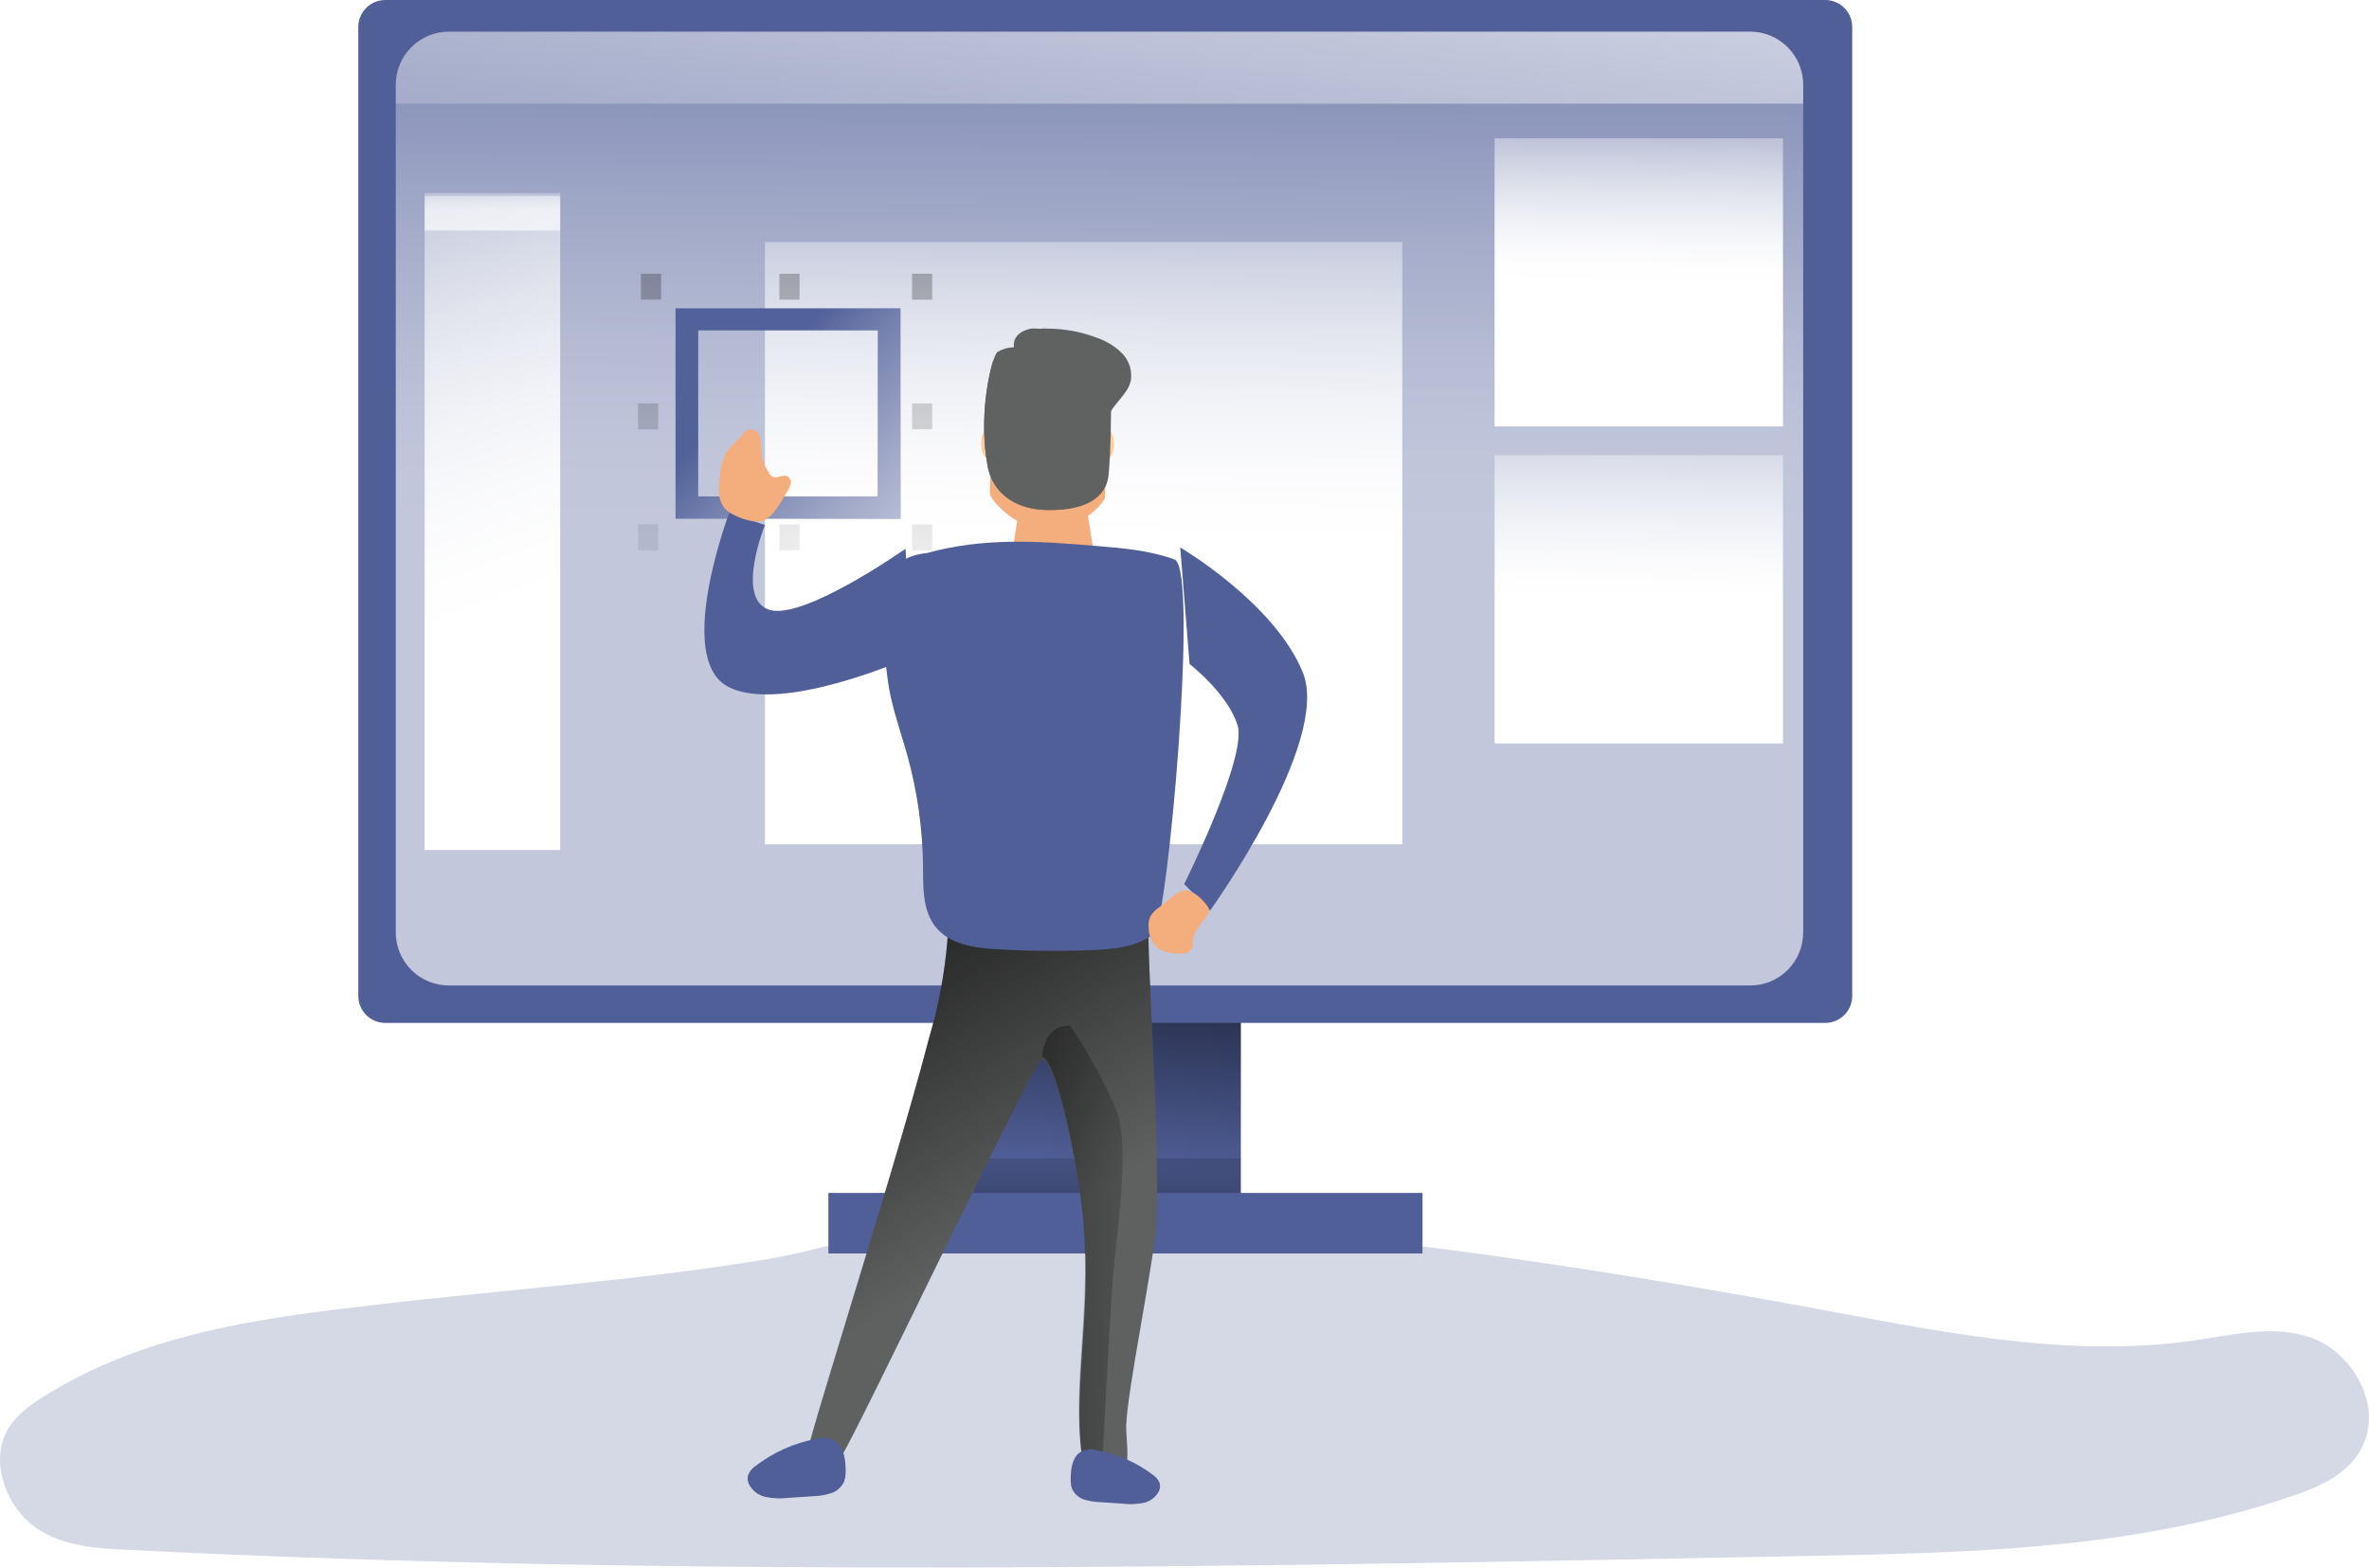
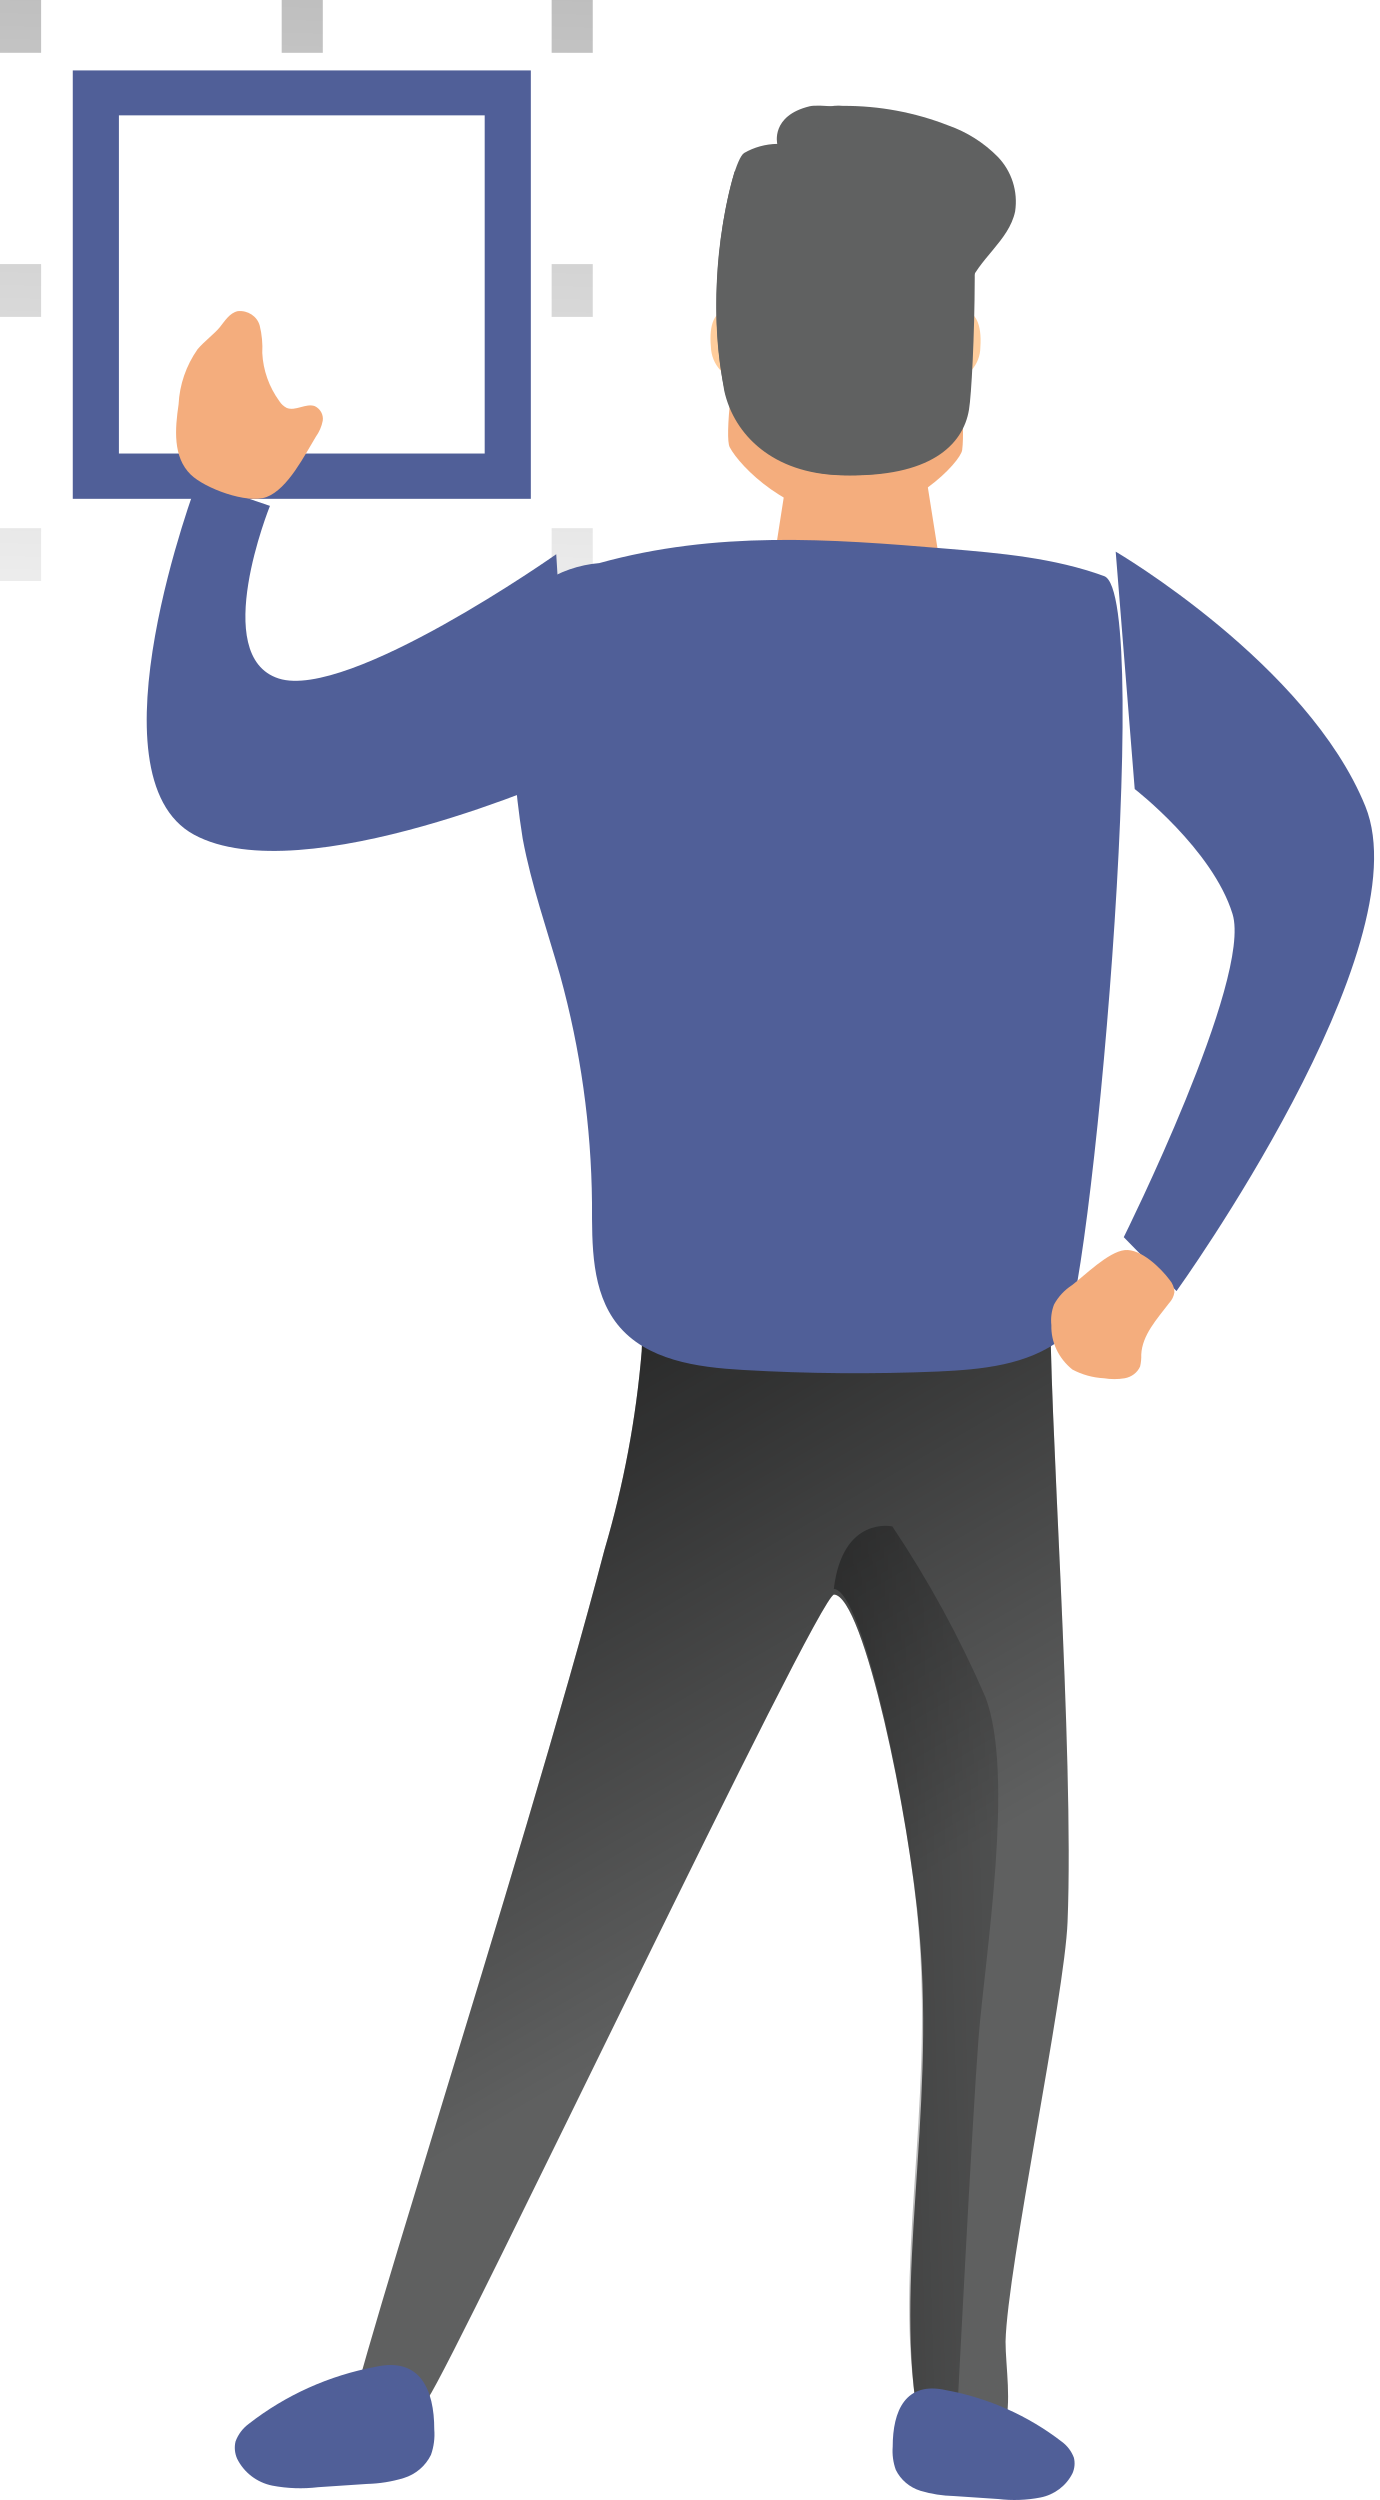
- <svg xmlns="http://www.w3.org/2000/svg" width="822" height="544" viewBox="0 0 822 544" fill="none">
-   <path opacity="0.24" d="M131.972 452.613C91.511 457.283 49.809 462.419 14.204 485.264C9.439 488.328 4.6 491.942 1.971 497.458C-3.305 508.553 2.683 523.177 11.977 529.855C21.27 536.533 32.737 537.294 43.674 537.844C238.419 547.586 433.456 543.761 628.366 539.957C684.967 538.858 742.464 537.59 796.71 518.718C806.46 515.337 817.177 510.265 820.847 499.212C825.649 484.757 814.694 468.737 801.913 464.236C789.132 459.735 775.493 463.095 762.274 465.06C716.372 471.886 670.069 461.446 624.367 453.099C534.901 436.784 442.074 423.512 351.457 421.039C320.564 420.215 294.181 432.515 263.944 437.376C220.288 444.434 175.865 447.541 131.972 452.613Z" fill="#505F98" />
-   <rect x="332.468" y="342" width="98.068" height="82" fill="#505F98" />
-   <rect x="332.468" y="342" width="98.068" height="82" fill="url(#paint0_linear)" />
-   <rect x="124.324" width="518.359" height="355" rx="9.37" fill="#505F98" />
-   <path opacity="0.65" d="M625.671 29.438V323.562C625.688 328.443 623.764 333.129 620.324 336.588C616.884 340.047 612.21 341.994 607.334 342H155.671C150.796 341.989 146.126 340.04 142.687 336.582C139.248 333.125 137.322 328.441 137.333 323.562V29.438C137.322 24.559 139.248 19.875 142.687 16.418C146.126 12.96 150.796 11.011 155.671 11H607.334C612.21 11.005 616.884 12.953 620.324 16.412C623.764 19.87 625.688 24.557 625.671 29.438V29.438Z" fill="url(#paint1_linear)" />
-   <rect x="287.437" y="414" width="206.143" height="21" fill="#505F98" />
-   <rect x="332.468" y="402" width="98.068" height="12" fill="url(#paint2_linear)" />
-   <path d="M625.671 29.513V36H137.333V29.513C137.322 24.614 139.248 19.912 142.687 16.44C146.126 12.968 150.797 11.011 155.672 11H607.332C612.209 11.006 616.883 12.96 620.324 16.434C623.764 19.907 625.688 24.613 625.671 29.513V29.513Z" fill="url(#paint3_linear)" />
-   <rect x="147.34" y="68" width="47.033" height="227" fill="url(#paint4_linear)" />
-   <rect x="265.422" y="84" width="221.153" height="209" fill="url(#paint5_linear)" />
-   <rect x="316.457" y="182" width="7.005" height="9" fill="url(#paint6_linear)" />
-   <rect x="316.457" y="140" width="7.005" height="9" fill="url(#paint7_linear)" />
-   <rect x="221.391" y="182" width="7.005" height="9" fill="url(#paint8_linear)" />
-   <rect x="221.391" y="140" width="7.005" height="9" fill="url(#paint9_linear)" />
-   <rect x="316.457" y="95" width="7.005" height="9" fill="url(#paint10_linear)" />
-   <rect x="222.392" y="95" width="7.005" height="9" fill="url(#paint11_linear)" />
-   <rect x="270.425" y="95" width="7.005" height="9" fill="url(#paint12_linear)" />
-   <rect x="270.425" y="182" width="7.005" height="9" fill="url(#paint13_linear)" />
-   <path fill-rule="evenodd" clip-rule="evenodd" d="M234.401 180H312.455V107H234.401V180ZM304.593 172.282H242.263V114.656H304.593V172.282Z" fill="#505F98" />
-   <path fill-rule="evenodd" clip-rule="evenodd" d="M234.401 180H312.455V107H234.401V180ZM304.593 172.282H242.263V114.656H304.593V172.282Z" fill="url(#paint14_linear)" />
-   <rect x="518.597" y="48" width="100.069" height="100" fill="url(#paint15_linear)" />
-   <rect x="518.597" y="158" width="100.069" height="100" fill="url(#paint16_linear)" />
-   <rect opacity="0.65" x="147.34" y="67" width="47.033" height="13" fill="url(#paint17_linear)" />
-   <path d="M258.059 228C257.386 224.436 256.96 219.39 258.254 219.043C260.982 218.275 258.059 228 258.059 228Z" fill="#28353D" />
-   <path d="M401.318 423.507C400.832 436.102 391.07 482.388 390.753 495.004C390.753 499.202 391.873 505.647 390.52 509.698C387.731 518.284 377.842 517.108 376.553 512.049L376.067 509.53C371.482 485.012 378.856 457.198 376.067 425.186C374.398 405.643 366.621 367.963 361.529 367.711C358.845 367.711 297.588 496.851 292.263 504.807C289.643 508.817 282.268 508.187 278.697 511.42C275.126 514.652 308.449 413.515 322.416 360.07C325.674 349.039 327.798 337.709 328.755 326.252C329.136 319.64 327.002 317.415 333.108 315.463C337.334 314.119 343.188 314.497 347.71 314.182C352.633 313.804 398.423 313.72 398.423 316.953C397.979 334.502 402.501 394.412 401.318 423.507Z" fill="#606161" />
-   <path d="M401.318 423.507C400.832 436.102 391.07 482.388 390.753 495.004C390.753 499.202 391.873 505.647 390.52 509.698C387.731 518.284 377.842 517.108 376.553 512.049L376.067 509.53C371.482 485.012 378.856 457.198 376.067 425.186C374.398 405.643 366.621 367.963 361.529 367.711C358.845 367.711 297.588 496.851 292.263 504.807C289.643 508.817 282.268 508.187 278.697 511.42C275.126 514.652 308.449 413.515 322.416 360.07C325.674 349.039 327.798 337.709 328.755 326.252C329.136 319.64 327.002 317.415 333.108 315.463C337.334 314.119 343.188 314.497 347.71 314.182C352.633 313.804 398.423 313.72 398.423 316.953C397.979 334.502 402.501 394.412 401.318 423.507Z" fill="url(#paint18_linear)" />
-   <path d="M347.245 155.148C346.86 151.163 344.977 149 343.137 149C341.298 149 340.164 151.12 340.549 155.148C340.636 158.122 342.88 160.597 345.854 161C347.716 161 347.651 159.134 347.245 155.148Z" fill="#FFCD9C" />
-   <path d="M379.639 155.159C379.889 151.166 381.726 149 383.625 149C385.524 149 386.755 151.124 386.463 155.159C386.437 158.173 384.191 160.687 381.246 161C379.368 161 379.347 159.152 379.639 155.159Z" fill="#FFCD9C" />
-   <path d="M383.363 172.672C383.104 174.777 374.189 184 364.044 184C353.899 184 345.523 175.577 343.753 172.208C341.983 168.839 349.107 125.505 353.23 121.884C357.352 118.262 374.06 120.641 375.463 122.558C378.83 127.085 384.464 164.27 383.363 172.672Z" fill="#F4AD7D" />
-   <path d="M379.169 139.977C377.79 140.639 372.375 126.842 371.239 124.525C370.103 122.208 370.285 119.829 371.665 119.167C373.044 118.505 375.072 119.871 376.208 122.167C377.344 124.463 380.528 139.336 379.169 139.977Z" fill="#FFCD9C" />
-   <path d="M348.799 138.987C347.369 138.501 351.156 124.179 351.982 121.703C352.808 119.228 354.662 117.599 356.012 118.086C357.362 118.573 357.926 120.984 357.1 123.481C356.274 125.977 350.149 139.474 348.799 138.987Z" fill="#FFCD9C" />
-   <path d="M354.476 171H376.24L379.501 191.622C367.645 198.005 360.732 197.301 351.482 190.214L354.476 171Z" fill="#F4AD7D" />
-   <path d="M363.49 175.13C363.49 174.75 364.395 174.43 365.491 174.43C366.587 174.43 367.493 174.75 367.493 175.13C367.493 175.51 366.611 175.57 365.491 175.57C364.371 175.57 363.49 175.53 363.49 175.13Z" fill="#F4AD7D" />
-   <path d="M384.523 165.808C385.347 160.894 386.691 125.708 383.396 121.051C380.1 116.394 360.372 113.381 357.38 114.108C350.681 115.731 351.852 120.517 351.852 120.517C349.861 120.547 347.912 121.084 346.194 122.076C343.896 123.615 339.061 145.79 342.92 162.56C344.655 170.102 351.484 176.66 363.277 176.981C377.802 177.365 383.526 171.896 384.523 165.808Z" fill="#606161" />
-   <path d="M357.462 115.762C359.021 114.448 361.041 113.828 363.061 114.041C369.194 114.008 375.278 115.14 380.996 117.376C384.166 118.488 387.045 120.311 389.416 122.708C391.803 125.173 392.902 128.627 392.384 132.034C391.331 137.047 386.069 140.148 384.343 144.97C382.954 148.837 383.943 152.575 383.985 156.463C384.013 159.606 383.788 162.746 383.311 165.852C382.343 171.906 376.807 177.344 362.598 176.983C351.147 176.664 344.516 170.143 342.832 162.644C340.552 150.198 341.15 137.389 344.579 125.215C350.751 126.648 357.065 127.361 363.398 127.339C370.113 127.395 376.809 126.611 383.332 125.002C384.448 131.503 384.427 144.524 384.069 154.253" fill="#606161" />
-   <path d="M321.513 191.954C318.079 192.241 314.771 193.384 311.888 195.28C306.951 199.171 306.576 206.43 306.659 212.748C306.49 221.501 307.096 230.252 308.471 238.897C309.951 246.826 312.638 254.441 314.847 262.202C318.328 274.831 320.155 287.862 320.284 300.966C320.284 308.162 320.159 316.07 324.639 321.697C329.535 327.806 338.201 328.998 345.993 329.438C357.056 330.086 368.16 330.17 379.223 329.709C386.64 329.375 394.536 328.643 400.411 324.082C405.099 320.442 416.078 197.288 407.557 194.171C399.036 191.054 389.869 190.259 380.827 189.506C360.556 187.791 341.472 186.431 321.513 191.954Z" fill="#505F98" />
-   <path d="M386.153 443.291C385.066 457.255 382.474 508 382.474 508L375.869 507.77C371.333 483.39 378.628 455.732 375.869 423.899C374.218 404.465 366.526 366.996 361.489 366.746C362.993 354.221 371.459 356.1 371.459 356.1C377.615 365.294 382.925 375.026 387.323 385.178C392.361 398.37 387.261 429.263 386.153 443.291Z" fill="url(#paint19_linear)" />
-   <path d="M261.796 509.024C260.764 509.786 259.981 510.83 259.544 512.025C259.309 513.009 259.404 514.04 259.815 514.965C260.981 517.326 263.191 519.019 265.799 519.55C268.376 520.04 271.014 520.131 273.618 519.818L281.959 519.262C284.081 519.212 286.186 518.873 288.215 518.255C290.245 517.627 291.921 516.198 292.844 514.308C293.335 512.916 293.527 511.438 293.407 509.969C293.407 503.164 290.988 497.634 283.44 499.299C275.533 500.765 268.105 504.102 261.796 509.024V509.024Z" fill="#505F98" />
-   <path d="M400.334 512.063C401.281 512.759 402 513.709 402.401 514.797C402.615 515.682 402.531 516.611 402.162 517.446C401.099 519.584 399.069 521.114 396.678 521.579C394.321 522.035 391.904 522.121 389.519 521.834L381.947 521.325C380.021 521.284 378.11 520.985 376.268 520.435C374.411 519.864 372.881 518.566 372.046 516.853C371.598 515.595 371.421 514.26 371.524 512.932C371.524 506.785 373.7 501.72 380.641 503.288C387.837 504.619 394.595 507.63 400.334 512.063V512.063Z" fill="#505F98" />
-   <path d="M409.522 190C409.522 190 442.237 209.163 452.063 233.389C461.888 257.614 419.883 316 419.883 316L410.895 306.814C410.895 306.814 432.82 262.759 429.43 251.74C426.04 240.721 412.761 230.452 412.761 230.452L409.522 190Z" fill="#505F98" />
-   <path d="M316.457 227.859C316.457 227.859 270.969 248.24 252.484 238.238C233.999 228.237 253.029 178 253.029 178L265.409 182.202C265.409 182.202 255.065 207.815 266.898 211.618C278.732 215.421 314.191 190.438 314.191 190.438L316.457 227.859Z" fill="#505F98" />
-   <path d="M402.098 314.976C400.789 315.826 399.729 316.968 399.013 318.297C398.583 319.425 398.428 320.629 398.56 321.819C398.48 324.709 399.795 327.479 402.141 329.367C403.789 330.25 405.636 330.76 407.534 330.857C408.697 331.048 409.887 331.048 411.05 330.857C412.237 330.646 413.228 329.888 413.682 328.844C413.837 328.183 413.903 327.507 413.877 326.831C414.028 323.51 416.53 320.793 418.601 318.076C419.101 317.551 419.424 316.9 419.529 316.204C419.517 315.434 419.228 314.69 418.709 314.091C417.307 312.199 413.833 308.717 411.05 309.018C408.268 309.32 404.255 313.326 402.098 314.976Z" fill="#F4AD7D" />
-   <path d="M273.216 170.435C273.809 169.611 274.213 168.679 274.403 167.698C274.554 166.683 274.017 165.687 273.063 165.211C271.547 164.647 269.745 166.13 268.251 165.504C267.745 165.235 267.322 164.846 267.021 164.375C265.256 161.945 264.244 159.093 264.098 156.143C264.184 154.571 264.036 152.995 263.659 151.463C263.215 149.886 261.631 148.849 259.924 149.018C258.518 149.331 257.727 150.689 256.848 151.776C255.969 152.863 254.211 154.158 253.069 155.516C251.118 158.307 250.002 161.55 249.839 164.898C249.224 169.077 248.828 173.861 251.904 176.87C254.277 179.189 261.506 181.927 264.823 180.694C268.493 179.315 271.371 173.444 273.216 170.435Z" fill="#F4AD7D" />
+ <svg xmlns="http://www.w3.org/2000/svg" width="235" height="426" viewBox="0 0 235 426" fill="none">
+   <rect x="94" y="90" width="7.005" height="9" fill="url(#paint0_linear)" />
+   <rect x="94" y="45" width="7.005" height="9" fill="url(#paint1_linear)" />
+   <rect y="90" width="7.005" height="9" fill="url(#paint2_linear)" />
+   <rect y="45" width="7.005" height="9" fill="url(#paint3_linear)" />
+   <rect x="94" width="7.005" height="9" fill="url(#paint4_linear)" />
+   <rect width="7.005" height="9" fill="url(#paint5_linear)" />
+   <rect x="48" width="7.005" height="9" fill="url(#paint6_linear)" />
+   <path fill-rule="evenodd" clip-rule="evenodd" d="M12.4 85H90.454V12H12.4V85ZM82.592 77.282H20.262V19.656H82.592V77.282Z" fill="#505F98" />
+   <path d="M38.651 132C37.978 128.436 37.553 123.39 38.846 123.043C41.574 122.275 38.651 132 38.651 132Z" fill="#28353D" />
+   <path d="M181.911 327.507C181.425 340.102 171.662 386.388 171.345 399.004C171.345 403.202 172.465 409.647 171.113 413.698C168.324 422.284 158.434 421.108 157.145 416.049L156.659 413.53C152.074 389.012 159.449 361.198 156.659 329.186C154.99 309.643 147.214 271.963 142.122 271.711C139.438 271.711 78.18 400.851 72.855 408.807C70.235 412.817 62.861 412.187 59.289 415.42C55.718 418.652 89.041 317.515 103.009 264.07C106.266 253.039 108.39 241.709 109.348 230.252C109.728 223.64 107.594 221.415 113.701 219.463C117.927 218.119 123.78 218.497 128.302 218.182C133.226 217.804 179.016 217.72 179.016 220.953C178.572 238.502 183.094 298.412 181.911 327.507Z" fill="#606161" />
+   <path d="M181.911 327.507C181.425 340.102 171.662 386.388 171.345 399.004C171.345 403.202 172.465 409.647 171.113 413.698C168.324 422.284 158.434 421.108 157.145 416.049L156.659 413.53C152.074 389.012 159.449 361.198 156.659 329.186C154.99 309.643 147.214 271.963 142.122 271.711C139.438 271.711 78.18 400.851 72.855 408.807C70.235 412.817 62.861 412.187 59.289 415.42C55.718 418.652 89.041 317.515 103.009 264.07C106.266 253.039 108.39 241.709 109.348 230.252C109.728 223.64 107.594 221.415 113.701 219.463C117.927 218.119 123.78 218.497 128.302 218.182C133.226 217.804 179.016 217.72 179.016 220.953C178.572 238.502 183.094 298.412 181.911 327.507Z" fill="url(#paint7_linear)" />
+   <path d="M127.838 59.148C127.452 55.163 125.57 53 123.73 53C121.89 53 120.756 55.12 121.141 59.148C121.229 62.122 123.473 64.597 126.447 65C128.308 65 128.244 63.134 127.838 59.148Z" fill="#FFCD9C" />
+   <path d="M160.231 59.159C160.482 55.166 162.318 53 164.217 53C166.116 53 167.348 55.124 167.056 59.159C167.029 62.173 164.784 64.687 161.838 65C159.96 65 159.939 63.152 160.231 59.159Z" fill="#FFCD9C" />
+   <path d="M163.956 76.672C163.697 78.777 154.782 88 144.637 88C134.491 88 126.116 79.578 124.346 76.208C122.576 72.839 129.699 29.506 133.822 25.884C137.945 22.262 154.652 24.642 156.056 26.558C159.423 31.085 165.057 68.27 163.956 76.672Z" fill="#F4AD7D" />
+   <path d="M159.762 43.977C158.383 44.639 152.967 30.842 151.831 28.525C150.696 26.208 150.878 23.829 152.257 23.167C153.637 22.505 155.665 23.87 156.801 26.167C157.937 28.463 161.121 43.336 159.762 43.977Z" fill="#FFCD9C" />
+   <path d="M129.392 42.987C127.961 42.501 131.749 28.179 132.575 25.703C133.401 23.228 135.255 21.599 136.605 22.086C137.954 22.573 138.519 24.984 137.693 27.48C136.866 29.977 130.741 43.474 129.392 42.987Z" fill="#FFCD9C" />
+   <path d="M135.069 75H156.832L160.094 95.622C148.238 102.005 141.325 101.301 132.074 94.214L135.069 75Z" fill="#F4AD7D" />
+   <path d="M144.083 79.13C144.083 78.75 144.988 78.43 146.084 78.43C147.18 78.43 148.085 78.75 148.085 79.13C148.085 79.51 147.204 79.57 146.084 79.57C144.964 79.57 144.083 79.53 144.083 79.13Z" fill="#F4AD7D" />
+   <path d="M165.116 69.808C165.939 64.894 167.284 29.708 163.988 25.051C160.693 20.394 140.965 17.381 137.973 18.108C131.274 19.732 132.445 24.517 132.445 24.517C130.454 24.547 128.504 25.084 126.786 26.076C124.488 27.615 119.654 49.79 123.513 66.56C125.247 74.102 132.076 80.66 143.87 80.981C158.395 81.365 164.118 75.896 165.116 69.808Z" fill="#606161" />
+   <path d="M138.054 19.762C139.614 18.448 141.634 17.828 143.654 18.041C149.786 18.008 155.87 19.14 161.588 21.376C164.759 22.488 167.638 24.311 170.008 26.708C172.396 29.173 173.495 32.627 172.976 36.034C171.924 41.047 166.661 44.148 164.935 48.971C163.546 52.837 164.535 56.575 164.578 60.463C164.605 63.606 164.38 66.746 163.904 69.852C162.936 75.906 157.399 81.344 143.191 80.983C131.739 80.664 125.109 74.143 123.425 66.644C121.145 54.198 121.743 41.389 125.172 29.215C131.343 30.648 137.658 31.361 143.991 31.339C150.706 31.395 157.402 30.61 163.925 29.003C165.041 35.503 165.02 48.524 164.662 58.254" fill="#606161" />
+   <path d="M102.106 95.954C98.672 96.241 95.364 97.384 92.481 99.28C87.543 103.171 87.168 110.43 87.251 116.748C87.082 125.501 87.689 134.252 89.064 142.897C90.543 150.826 93.231 158.441 95.439 166.202C98.92 178.831 100.748 191.862 100.877 204.966C100.877 212.162 100.752 220.07 105.231 225.697C110.127 231.806 118.794 232.998 126.586 233.438C137.648 234.086 148.753 234.17 159.816 233.709C167.233 233.375 175.129 232.643 181.004 228.082C185.691 224.442 196.671 101.288 188.15 98.171C179.629 95.054 170.462 94.259 161.42 93.506C141.149 91.791 122.065 90.431 102.106 95.954Z" fill="#505F98" />
+   <path d="M166.745 347.291C165.658 361.255 163.067 412 163.067 412L156.462 411.77C151.926 387.39 159.221 359.732 156.462 327.899C154.81 308.465 147.118 270.996 142.081 270.746C143.586 258.221 152.051 260.1 152.051 260.1C158.208 269.294 163.518 279.026 167.916 289.178C172.953 302.37 167.853 333.263 166.745 347.291Z" fill="url(#paint8_linear)" />
+   <path d="M42.388 413.024C41.357 413.786 40.574 414.83 40.136 416.025C39.901 417.009 39.997 418.04 40.407 418.965C41.574 421.326 43.784 423.019 46.392 423.55C48.968 424.04 51.606 424.131 54.211 423.818L62.552 423.262C64.674 423.212 66.779 422.873 68.807 422.255C70.837 421.627 72.513 420.198 73.436 418.308C73.927 416.916 74.119 415.438 73.999 413.969C73.999 407.164 71.58 401.634 64.032 403.299C56.125 404.765 48.698 408.102 42.388 413.024V413.024Z" fill="#505F98" />
+   <path d="M180.926 416.063C181.874 416.759 182.592 417.709 182.993 418.797C183.208 419.682 183.124 420.611 182.754 421.446C181.691 423.584 179.662 425.114 177.271 425.579C174.914 426.035 172.497 426.121 170.112 425.834L162.539 425.325C160.613 425.284 158.702 424.985 156.86 424.435C155.003 423.864 153.474 422.566 152.639 420.853C152.191 419.595 152.013 418.26 152.116 416.932C152.116 410.785 154.292 405.72 161.234 407.288C168.43 408.619 175.187 411.63 180.926 416.063V416.063Z" fill="#505F98" />
+   <path d="M190.114 94C190.114 94 222.83 113.163 232.655 137.389C242.481 161.614 200.476 220 200.476 220L191.487 210.814C191.487 210.814 213.412 166.759 210.023 155.74C206.633 144.721 193.354 134.452 193.354 134.452L190.114 94Z" fill="#505F98" />
+   <path d="M97.05 131.859C97.05 131.859 51.561 152.24 33.076 142.238C14.591 132.237 33.622 82 33.622 82L46.001 86.202C46.001 86.202 35.657 111.815 47.491 115.618C59.325 119.421 94.784 94.439 94.784 94.439L97.05 131.859Z" fill="#505F98" />
+   <path d="M182.69 218.976C181.382 219.826 180.321 220.968 179.605 222.297C179.175 223.425 179.021 224.629 179.152 225.819C179.073 228.709 180.387 231.479 182.733 233.367C184.382 234.25 186.229 234.76 188.127 234.857C189.29 235.048 190.48 235.048 191.643 234.857C192.83 234.646 193.82 233.888 194.275 232.844C194.43 232.183 194.495 231.507 194.469 230.831C194.62 227.51 197.123 224.793 199.194 222.076C199.694 221.551 200.017 220.9 200.121 220.204C200.109 219.434 199.821 218.69 199.301 218.091C197.899 216.199 194.426 212.717 191.643 213.018C188.86 213.32 184.847 217.326 182.69 218.976Z" fill="#F4AD7D" />
+   <path d="M53.809 74.435C54.402 73.611 54.806 72.679 54.995 71.698C55.147 70.683 54.61 69.687 53.655 69.211C52.139 68.647 50.337 70.13 48.843 69.504C48.338 69.235 47.914 68.846 47.613 68.375C45.849 65.945 44.837 63.093 44.691 60.143C44.777 58.571 44.629 56.995 44.251 55.463C43.807 53.886 42.224 52.849 40.516 53.018C39.11 53.331 38.319 54.69 37.44 55.776C36.561 56.862 34.804 58.158 33.661 59.516C31.71 62.307 30.594 65.55 30.431 68.898C29.816 73.077 29.421 77.861 32.497 80.87C34.87 83.189 42.098 85.927 45.416 84.694C49.085 83.315 51.963 77.444 53.809 74.435Z" fill="#F4AD7D" />
  <defs>
-     <linearGradient id="paint0_linear" x1="454.603" y1="410.322" x2="465.024" y2="283.584" gradientUnits="userSpaceOnUse">
+     <linearGradient id="paint0_linear" x1="321.677" y1="143.704" x2="340.864" y2="-434.215" gradientUnits="userSpaceOnUse">
      <stop stop-color="#010101" stop-opacity="0.01" />
      <stop offset="0.95" stop-color="#010101" />
    </linearGradient>
-     <linearGradient id="paint1_linear" x1="52.89" y1="-52.483" x2="50.175" y2="397.071" gradientUnits="userSpaceOnUse">
-       <stop stop-color="white" stop-opacity="0.01" />
-       <stop offset="0.07" stop-color="white" stop-opacity="0.22" />
-       <stop offset="0.16" stop-color="white" stop-opacity="0.45" />
-       <stop offset="0.25" stop-color="white" stop-opacity="0.65" />
-       <stop offset="0.33" stop-color="white" stop-opacity="0.8" />
-       <stop offset="0.4" stop-color="white" stop-opacity="0.91" />
-       <stop offset="0.46" stop-color="white" stop-opacity="0.98" />
-       <stop offset="0.51" stop-color="white" />
-     </linearGradient>
-     <linearGradient id="paint2_linear" x1="-200.764" y1="385.073" x2="-200.664" y2="527.306" gradientUnits="userSpaceOnUse">
+     <linearGradient id="paint1_linear" x1="320.825" y1="141.045" x2="340.012" y2="-436.875" gradientUnits="userSpaceOnUse">
      <stop stop-color="#010101" stop-opacity="0.01" />
      <stop offset="0.95" stop-color="#010101" />
    </linearGradient>
-     <linearGradient id="paint3_linear" x1="951.649" y1="130.966" x2="985.834" y2="-276.145" gradientUnits="userSpaceOnUse">
-       <stop stop-color="white" stop-opacity="0.01" />
-       <stop offset="0.07" stop-color="white" stop-opacity="0.22" />
-       <stop offset="0.16" stop-color="white" stop-opacity="0.45" />
-       <stop offset="0.25" stop-color="white" stop-opacity="0.65" />
-       <stop offset="0.33" stop-color="white" stop-opacity="0.8" />
-       <stop offset="0.4" stop-color="white" stop-opacity="0.91" />
-       <stop offset="0.46" stop-color="white" stop-opacity="0.98" />
-       <stop offset="0.51" stop-color="white" />
-     </linearGradient>
-     <linearGradient id="paint4_linear" x1="124.769" y1="20.87" x2="262.776" y2="389.142" gradientUnits="userSpaceOnUse">
-       <stop stop-color="white" stop-opacity="0.01" />
-       <stop offset="0.07" stop-color="white" stop-opacity="0.22" />
-       <stop offset="0.16" stop-color="white" stop-opacity="0.45" />
-       <stop offset="0.25" stop-color="white" stop-opacity="0.65" />
-       <stop offset="0.33" stop-color="white" stop-opacity="0.8" />
-       <stop offset="0.4" stop-color="white" stop-opacity="0.91" />
-       <stop offset="0.46" stop-color="white" stop-opacity="0.98" />
-       <stop offset="0.51" stop-color="white" />
-     </linearGradient>
-     <linearGradient id="paint5_linear" x1="228.299" y1="43.99" x2="224.974" y2="326.698" gradientUnits="userSpaceOnUse">
-       <stop stop-color="white" stop-opacity="0.01" />
-       <stop offset="0.07" stop-color="white" stop-opacity="0.22" />
-       <stop offset="0.16" stop-color="white" stop-opacity="0.45" />
-       <stop offset="0.25" stop-color="white" stop-opacity="0.65" />
-       <stop offset="0.33" stop-color="white" stop-opacity="0.8" />
-       <stop offset="0.4" stop-color="white" stop-opacity="0.91" />
-       <stop offset="0.46" stop-color="white" stop-opacity="0.98" />
-       <stop offset="0.51" stop-color="white" />
-     </linearGradient>
-     <linearGradient id="paint6_linear" x1="544.134" y1="235.704" x2="563.321" y2="-342.215" gradientUnits="userSpaceOnUse">
+     <linearGradient id="paint2_linear" x1="227.711" y1="141.354" x2="246.928" y2="-436.565" gradientUnits="userSpaceOnUse">
      <stop stop-color="#010101" stop-opacity="0.01" />
      <stop offset="0.95" stop-color="#010101" />
    </linearGradient>
-     <linearGradient id="paint7_linear" x1="543.282" y1="236.045" x2="562.47" y2="-341.875" gradientUnits="userSpaceOnUse">
+     <linearGradient id="paint3_linear" x1="226.86" y1="138.694" x2="246.076" y2="-439.224" gradientUnits="userSpaceOnUse">
      <stop stop-color="#010101" stop-opacity="0.01" />
      <stop offset="0.95" stop-color="#010101" />
    </linearGradient>
-     <linearGradient id="paint8_linear" x1="449.103" y1="233.354" x2="468.319" y2="-344.565" gradientUnits="userSpaceOnUse">
+     <linearGradient id="paint4_linear" x1="319.886" y1="142.545" x2="339.102" y2="-435.373" gradientUnits="userSpaceOnUse">
      <stop stop-color="#010101" stop-opacity="0.01" />
      <stop offset="0.95" stop-color="#010101" />
    </linearGradient>
-     <linearGradient id="paint9_linear" x1="448.251" y1="233.694" x2="467.467" y2="-344.224" gradientUnits="userSpaceOnUse">
+     <linearGradient id="paint5_linear" x1="225.921" y1="140.236" x2="245.109" y2="-437.683" gradientUnits="userSpaceOnUse">
      <stop stop-color="#010101" stop-opacity="0.01" />
      <stop offset="0.95" stop-color="#010101" />
    </linearGradient>
-     <linearGradient id="paint10_linear" x1="542.344" y1="237.545" x2="561.56" y2="-340.373" gradientUnits="userSpaceOnUse">
+     <linearGradient id="paint6_linear" x1="273.878" y1="141.396" x2="293.094" y2="-436.501" gradientUnits="userSpaceOnUse">
      <stop stop-color="#010101" stop-opacity="0.01" />
      <stop offset="0.95" stop-color="#010101" />
    </linearGradient>
-     <linearGradient id="paint11_linear" x1="448.313" y1="235.236" x2="467.501" y2="-342.683" gradientUnits="userSpaceOnUse">
+     <linearGradient id="paint7_linear" x1="183.239" y1="304.512" x2="87.145" y2="139.732" gradientUnits="userSpaceOnUse">
      <stop stop-color="#010101" stop-opacity="0.01" />
      <stop offset="0.95" stop-color="#010101" />
    </linearGradient>
-     <linearGradient id="paint12_linear" x1="496.303" y1="236.396" x2="515.52" y2="-341.501" gradientUnits="userSpaceOnUse">
-       <stop stop-color="#010101" stop-opacity="0.01" />
-       <stop offset="0.95" stop-color="#010101" />
-     </linearGradient>
-     <linearGradient id="paint13_linear" x1="498.119" y1="233.843" x2="517.336" y2="-344.075" gradientUnits="userSpaceOnUse">
-       <stop stop-color="#010101" stop-opacity="0.01" />
-       <stop offset="0.95" stop-color="#010101" />
-     </linearGradient>
-     <linearGradient id="paint14_linear" x1="153.042" y1="248.399" x2="385.274" y2="465.094" gradientUnits="userSpaceOnUse">
-       <stop stop-color="white" stop-opacity="0.01" />
-       <stop offset="0.07" stop-color="white" stop-opacity="0.22" />
-       <stop offset="0.16" stop-color="white" stop-opacity="0.45" />
-       <stop offset="0.25" stop-color="white" stop-opacity="0.65" />
-       <stop offset="0.33" stop-color="white" stop-opacity="0.8" />
-       <stop offset="0.4" stop-color="white" stop-opacity="0.91" />
-       <stop offset="0.46" stop-color="white" stop-opacity="0.98" />
-       <stop offset="0.51" stop-color="white" />
-     </linearGradient>
-     <linearGradient id="paint15_linear" x1="501.908" y1="28.864" x2="500.123" y2="164.026" gradientUnits="userSpaceOnUse">
-       <stop stop-color="white" stop-opacity="0.01" />
-       <stop offset="0.07" stop-color="white" stop-opacity="0.22" />
-       <stop offset="0.16" stop-color="white" stop-opacity="0.45" />
-       <stop offset="0.25" stop-color="white" stop-opacity="0.65" />
-       <stop offset="0.33" stop-color="white" stop-opacity="0.8" />
-       <stop offset="0.4" stop-color="white" stop-opacity="0.91" />
-       <stop offset="0.46" stop-color="white" stop-opacity="0.98" />
-       <stop offset="0.51" stop-color="white" />
-     </linearGradient>
-     <linearGradient id="paint16_linear" x1="501.908" y1="138.864" x2="500.123" y2="274.026" gradientUnits="userSpaceOnUse">
-       <stop stop-color="white" stop-opacity="0.01" />
-       <stop offset="0.07" stop-color="white" stop-opacity="0.22" />
-       <stop offset="0.16" stop-color="white" stop-opacity="0.45" />
-       <stop offset="0.25" stop-color="white" stop-opacity="0.65" />
-       <stop offset="0.33" stop-color="white" stop-opacity="0.8" />
-       <stop offset="0.4" stop-color="white" stop-opacity="0.91" />
-       <stop offset="0.46" stop-color="white" stop-opacity="0.98" />
-       <stop offset="0.51" stop-color="white" />
-     </linearGradient>
-     <linearGradient id="paint17_linear" x1="138.068" y1="64.281" x2="138.051" y2="82.481" gradientUnits="userSpaceOnUse">
-       <stop stop-color="white" stop-opacity="0.01" />
-       <stop offset="0.07" stop-color="white" stop-opacity="0.22" />
-       <stop offset="0.16" stop-color="white" stop-opacity="0.45" />
-       <stop offset="0.25" stop-color="white" stop-opacity="0.65" />
-       <stop offset="0.33" stop-color="white" stop-opacity="0.8" />
-       <stop offset="0.4" stop-color="white" stop-opacity="0.91" />
-       <stop offset="0.46" stop-color="white" stop-opacity="0.98" />
-       <stop offset="0.51" stop-color="white" />
-     </linearGradient>
-     <linearGradient id="paint18_linear" x1="402.646" y1="400.512" x2="306.553" y2="235.732" gradientUnits="userSpaceOnUse">
-       <stop stop-color="#010101" stop-opacity="0.01" />
-       <stop offset="0.95" stop-color="#010101" />
-     </linearGradient>
-     <linearGradient id="paint19_linear" x1="403.669" y1="-61.108" x2="230.783" y2="-56.239" gradientUnits="userSpaceOnUse">
+     <linearGradient id="paint8_linear" x1="184.261" y1="-157.108" x2="11.375" y2="-152.239" gradientUnits="userSpaceOnUse">
      <stop stop-color="#010101" stop-opacity="0.01" />
      <stop offset="0.95" stop-color="#010101" />
    </linearGradient>
  </defs>
</svg>
